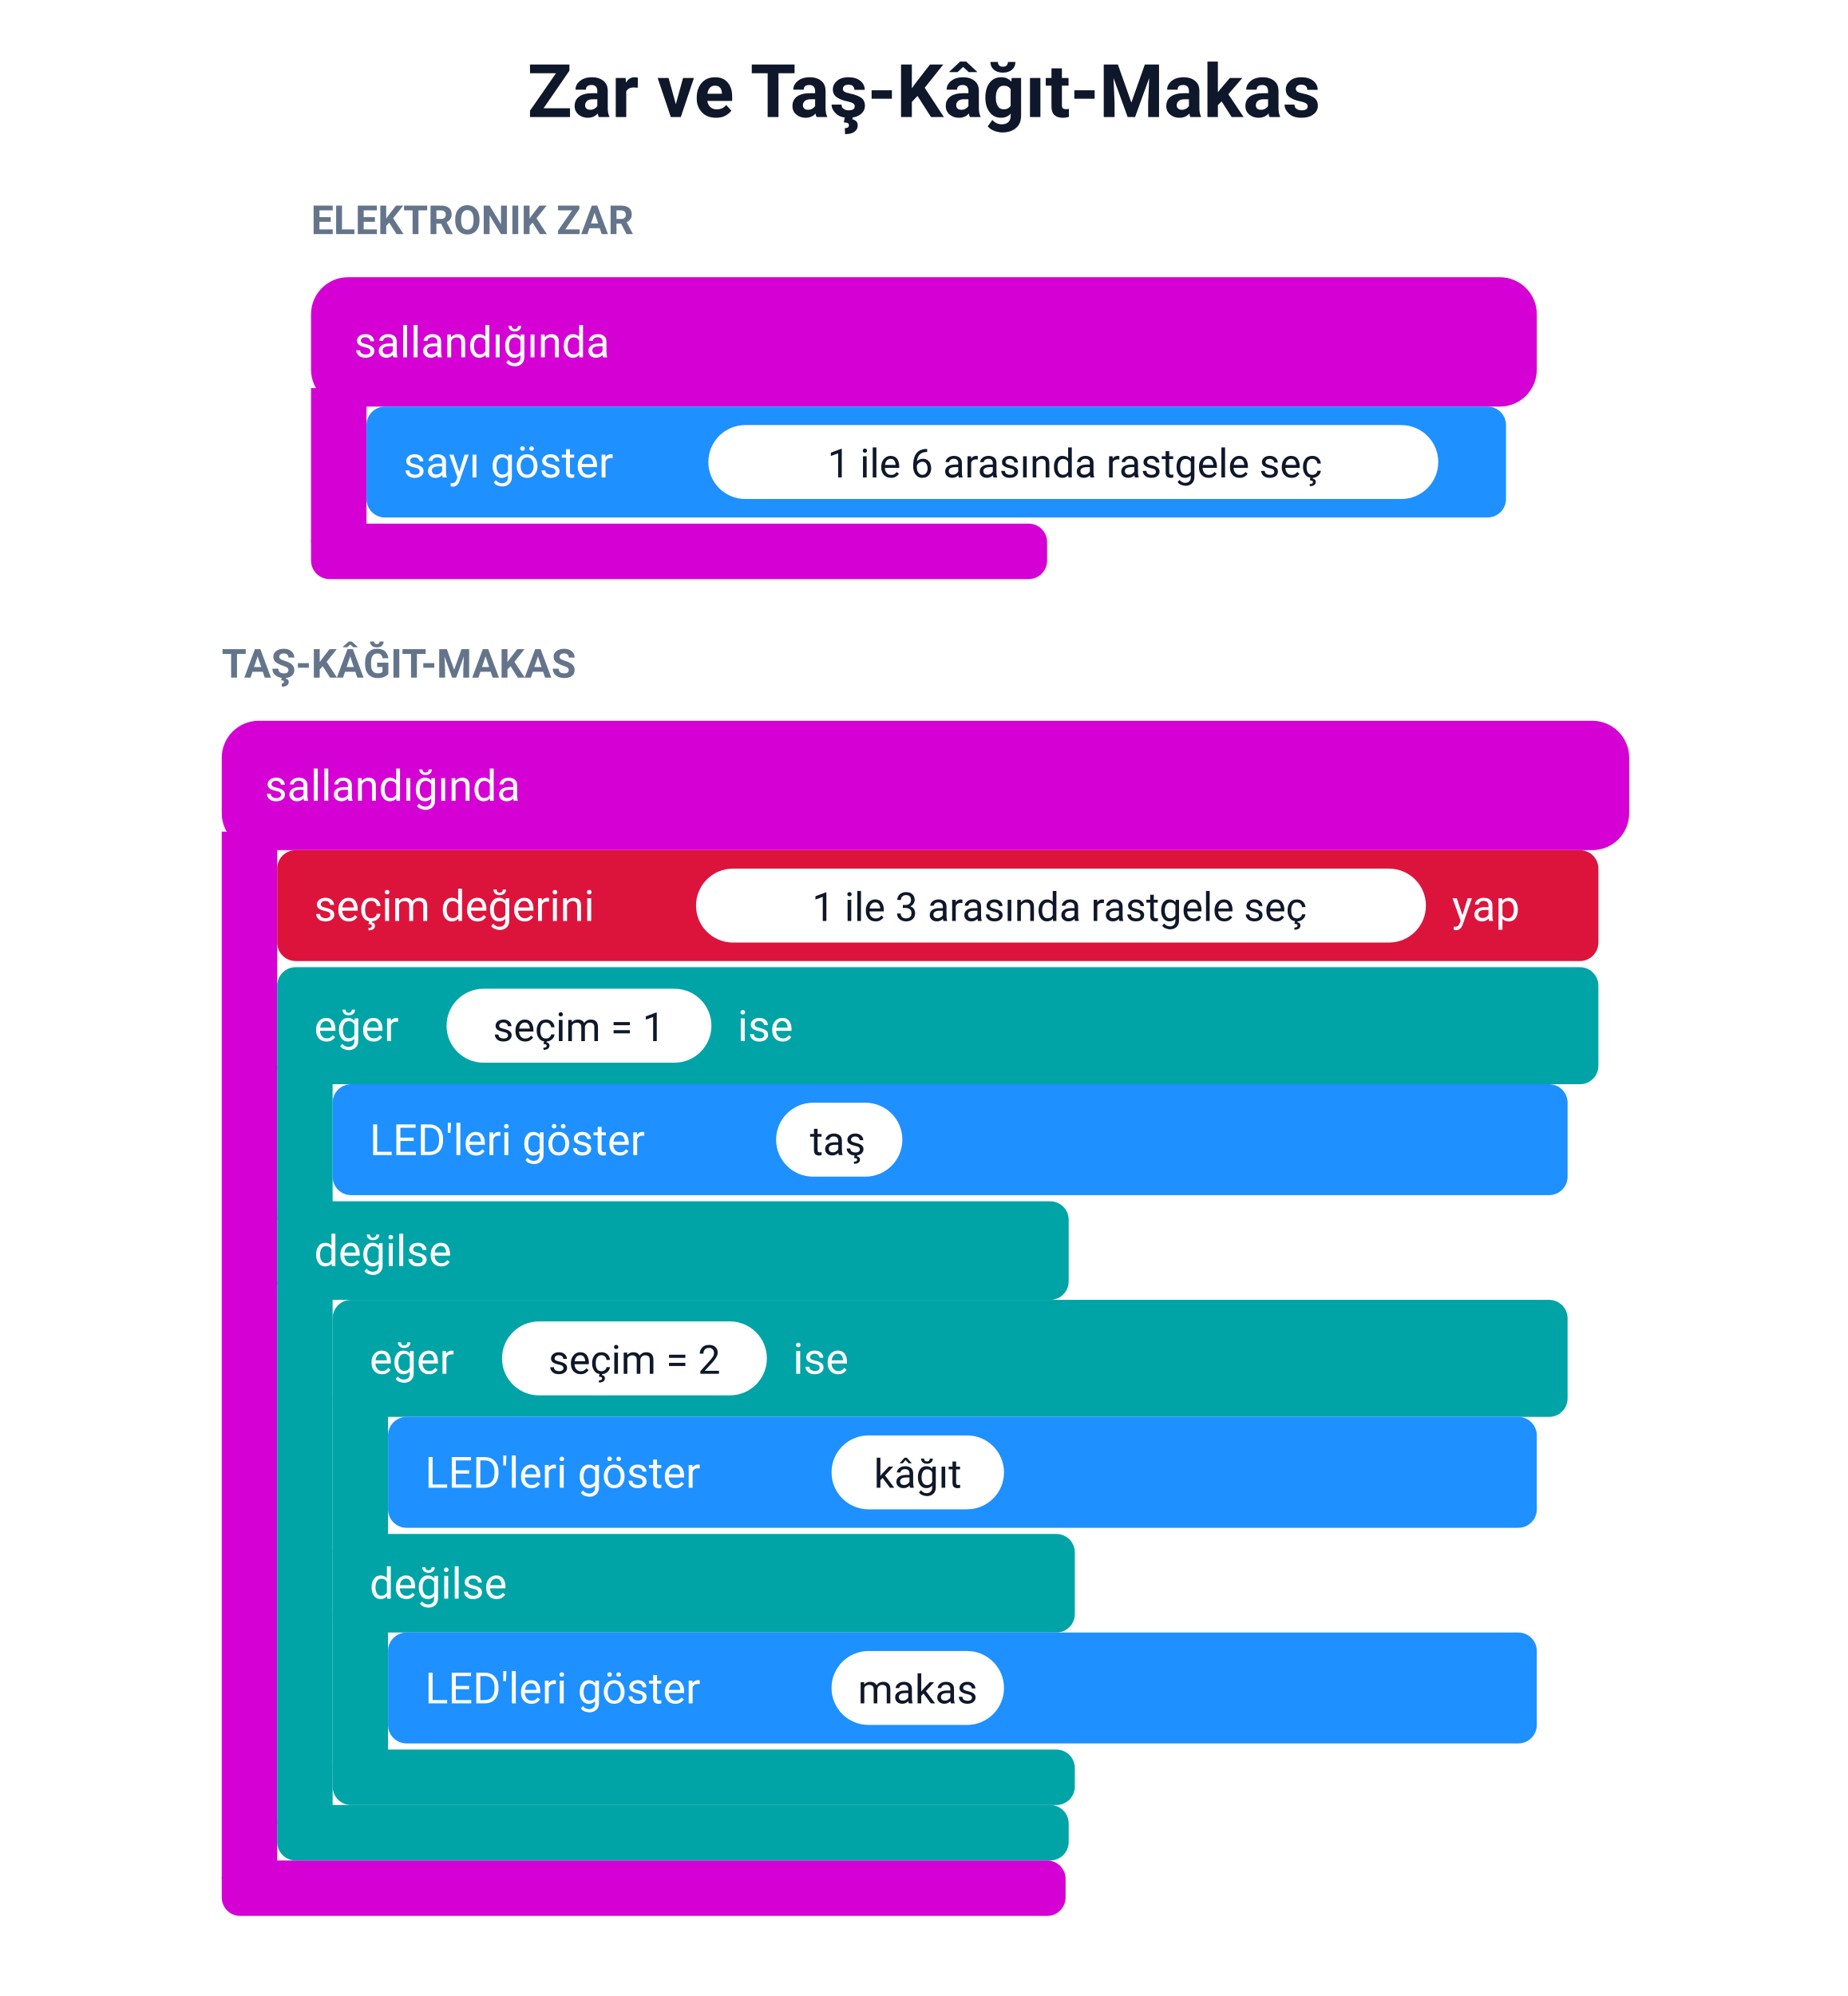
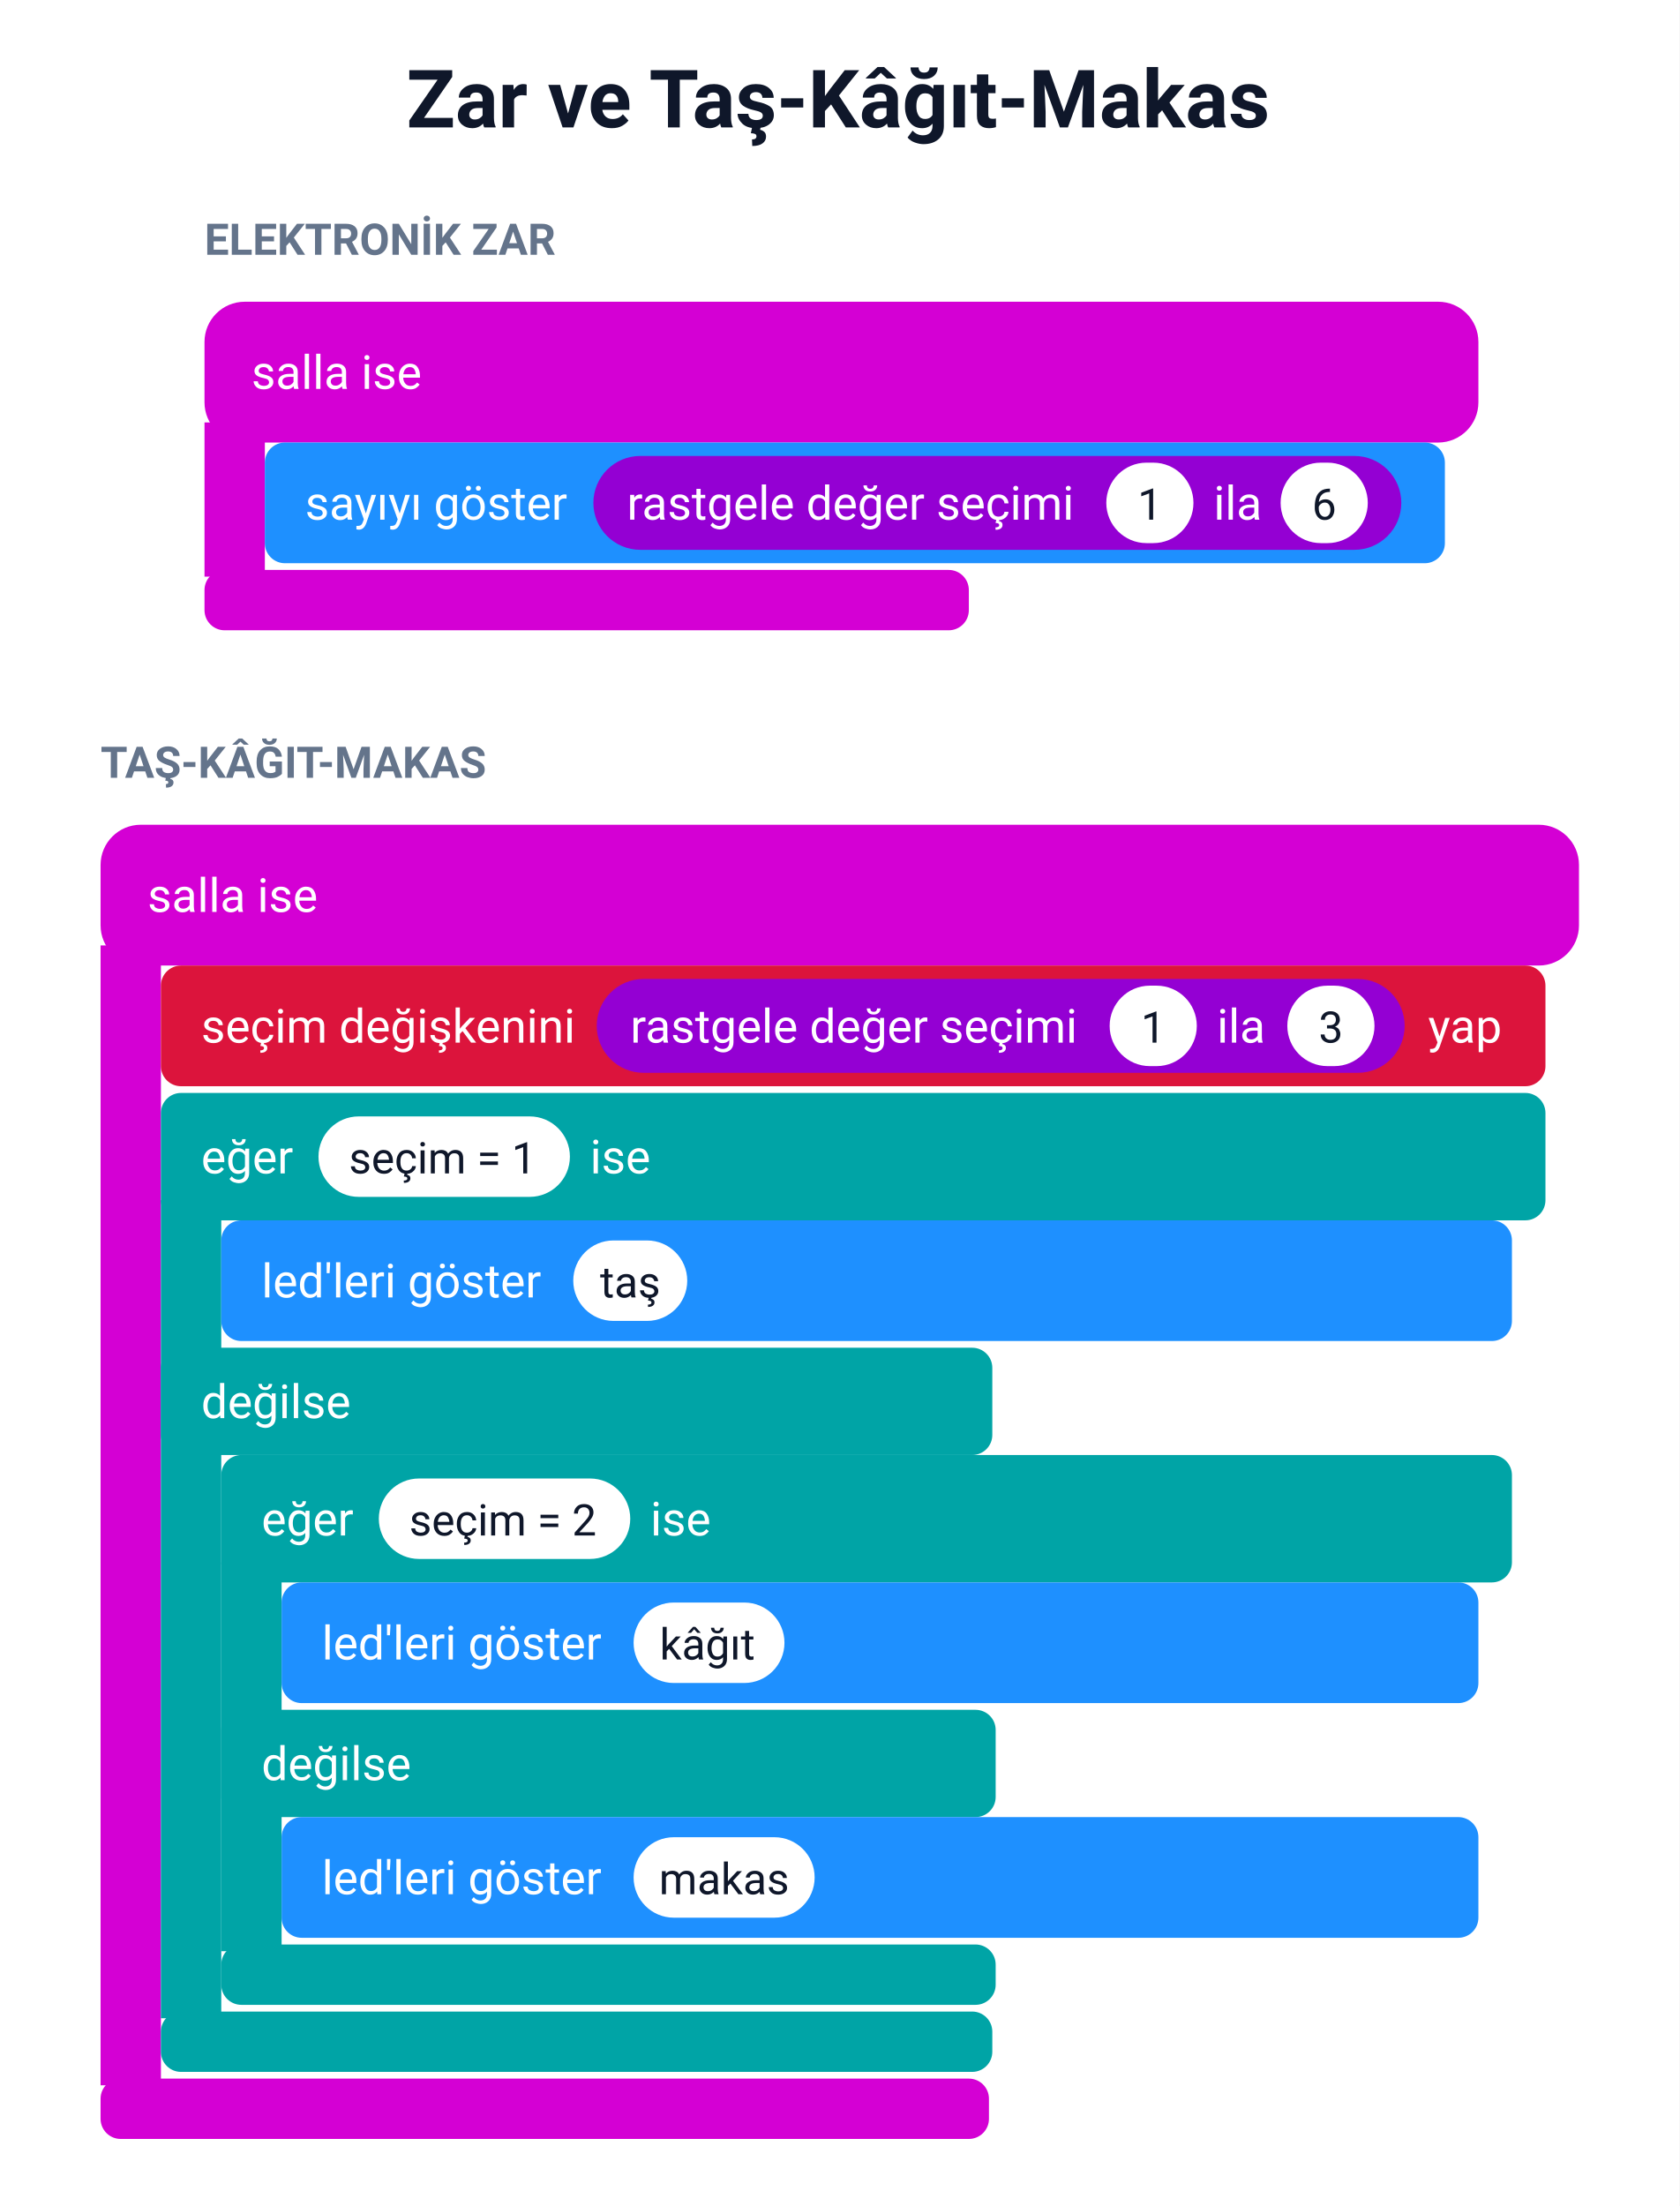
- <svg xmlns="http://www.w3.org/2000/svg" viewBox="0 0 600 648" font-family="Segoe UI, Roboto, Helvetica, Arial, sans-serif">
-   <rect width="600" height="648" fill="#FFFFFF" />
-   <text x="300" y="38" text-anchor="middle" font-size="24" font-weight="700" fill="#0F172A">Zar ve Taş-Kâğıt-Makas</text>
-   <text x="101" y="76" font-size="13" font-weight="700" fill="#64748B">ELEKTRONIK ZAR</text>
-   <rect x="101" y="90" width="398" height="42" rx="12" fill="#D400D4" />
-   <rect x="101" y="126" width="18" height="50" fill="#D400D4" />
-   <text x="115" y="116.0" font-size="14" fill="#FFFFFF" xml:space="preserve">sallandığında</text>
-   <rect x="119" y="132" width="370" height="36" rx="6" fill="#1E90FF" />
-   <text x="131" y="155.0" font-size="14" fill="#FFFFFF" xml:space="preserve">sayı göster </text>
-   <rect x="230" y="138.0" width="237" height="24" rx="12" fill="#FFFFFF" />
-   <text x="349" y="155.0" text-anchor="middle" font-size="13" fill="#0F172A">1 ile 6 arasında rastgele seç</text>
-   <rect x="101" y="170" width="239" height="18" rx="6" fill="#D400D4" />
-   <text x="72" y="220" font-size="13" font-weight="700" fill="#64748B">TAŞ-KÂĞIT-MAKAS</text>
-   <rect x="72" y="234" width="457" height="42" rx="12" fill="#D400D4" />
-   <rect x="72" y="270" width="18" height="340" fill="#D400D4" />
-   <text x="86" y="260.0" font-size="14" fill="#FFFFFF" xml:space="preserve">sallandığında</text>
-   <rect x="90" y="276" width="429" height="36" rx="6" fill="#DC143C" />
-   <text x="102" y="299.0" font-size="14" fill="#FFFFFF" xml:space="preserve">seçim değerini </text>
-   <rect x="226" y="282.0" width="237" height="24" rx="12" fill="#FFFFFF" />
-   <text x="344" y="299.0" text-anchor="middle" font-size="13" fill="#0F172A">1 ile 3 arasında rastgele seç</text>
-   <text x="468" y="299.0" font-size="14" fill="#FFFFFF" xml:space="preserve"> yap</text>
-   <rect x="90" y="314" width="429" height="38" rx="6" fill="#00A4A6" />
-   <rect x="90" y="346" width="18" height="50" fill="#00A4A6" />
-   <text x="102" y="338.0" font-size="14" fill="#FFFFFF" xml:space="preserve">eğer </text>
-   <rect x="145" y="321.0" width="86" height="24" rx="12" fill="#FFFFFF" />
-   <text x="188" y="338.0" text-anchor="middle" font-size="13" fill="#0F172A">seçim = 1</text>
-   <text x="236" y="338.0" font-size="14" fill="#FFFFFF" xml:space="preserve"> ise</text>
-   <rect x="108" y="352" width="401" height="36" rx="6" fill="#1E90FF" />
-   <text x="120" y="375.0" font-size="14" fill="#FFFFFF" xml:space="preserve">LED'leri göster </text>
-   <rect x="252" y="358.0" width="41" height="24" rx="12" fill="#FFFFFF" />
-   <text x="272" y="375.0" text-anchor="middle" font-size="13" fill="#0F172A">taş</text>
-   <rect x="90" y="390" width="257" height="32" rx="6" fill="#00A4A6" />
-   <text x="102" y="411" font-size="14" fill="#FFFFFF">değilse</text>
-   <rect x="90" y="416" width="18" height="176" fill="#00A4A6" />
-   <rect x="108" y="422" width="401" height="38" rx="6" fill="#00A4A6" />
-   <rect x="108" y="454" width="18" height="50" fill="#00A4A6" />
-   <text x="120" y="446.0" font-size="14" fill="#FFFFFF" xml:space="preserve">eğer </text>
-   <rect x="163" y="429.0" width="86" height="24" rx="12" fill="#FFFFFF" />
-   <text x="206" y="446.0" text-anchor="middle" font-size="13" fill="#0F172A">seçim = 2</text>
-   <text x="254" y="446.0" font-size="14" fill="#FFFFFF" xml:space="preserve"> ise</text>
-   <rect x="126" y="460" width="373" height="36" rx="6" fill="#1E90FF" />
-   <text x="138" y="483.0" font-size="14" fill="#FFFFFF" xml:space="preserve">LED'leri göster </text>
-   <rect x="270" y="466.0" width="56" height="24" rx="12" fill="#FFFFFF" />
-   <text x="298" y="483.0" text-anchor="middle" font-size="13" fill="#0F172A">kâğıt</text>
-   <rect x="108" y="498" width="241" height="32" rx="6" fill="#00A4A6" />
-   <text x="120" y="519" font-size="14" fill="#FFFFFF">değilse</text>
-   <rect x="108" y="524" width="18" height="50" fill="#00A4A6" />
-   <rect x="126" y="530" width="373" height="36" rx="6" fill="#1E90FF" />
-   <text x="138" y="553.0" font-size="14" fill="#FFFFFF" xml:space="preserve">LED'leri göster </text>
-   <rect x="270" y="536.0" width="56" height="24" rx="12" fill="#FFFFFF" />
-   <text x="298" y="553.0" text-anchor="middle" font-size="13" fill="#0F172A">makas</text>
-   <rect x="108" y="568" width="241" height="18" rx="6" fill="#00A4A6" />
-   <rect x="90" y="586" width="257" height="18" rx="6" fill="#00A4A6" />
-   <rect x="72" y="604" width="274" height="18" rx="6" fill="#D400D4" />
+ <svg xmlns="http://www.w3.org/2000/svg" viewBox="0 0 501 658" font-family="Segoe UI, Roboto, Helvetica, Arial, sans-serif">
+   <rect width="501" height="658" fill="#FFFFFF" />
+   <text x="250" y="38" text-anchor="middle" font-size="24" font-weight="700" fill="#0F172A">Zar ve Taş-Kâğıt-Makas</text>
+   <text x="61" y="76" font-size="13" font-weight="700" fill="#64748B">ELEKTRONİK ZAR</text>
+   <rect x="61" y="126" width="18" height="46" fill="#D400D4" />
+   <rect x="61" y="90" width="380" height="42" rx="12" fill="#D400D4" />
+   <text x="75" y="116" font-size="14" fill="#FFFFFF">salla ise</text>
+   <rect x="79" y="132" width="352" height="36" rx="6" fill="#1E90FF" />
+   <text x="91" y="155" font-size="14" fill="#FFFFFF">sayıyı göster</text>
+   <rect x="177" y="136" width="241" height="28" rx="14" fill="#9400D3" />
+   <text x="187" y="155" font-size="14" fill="#FFFFFF">rastgele değer seçimi</text>
+   <rect x="330" y="138" width="26" height="24" rx="12" fill="#FFFFFF" />
+   <text x="343" y="155" text-anchor="middle" font-size="13" fill="#0F172A">1</text>
+   <text x="362" y="155" font-size="14" fill="#FFFFFF">ila</text>
+   <rect x="382" y="138" width="26" height="24" rx="12" fill="#FFFFFF" />
+   <text x="395" y="155" text-anchor="middle" font-size="13" fill="#0F172A">6</text>
+   <rect x="61" y="170" width="228" height="18" rx="6" fill="#D400D4" />
+   <text x="30" y="232" font-size="13" font-weight="700" fill="#64748B">TAŞ-KÂĞIT-MAKAS</text>
+   <rect x="30" y="282" width="18" height="340" fill="#D400D4" />
+   <rect x="30" y="246" width="441" height="42" rx="12" fill="#D400D4" />
+   <text x="44" y="272" font-size="14" fill="#FFFFFF">salla ise</text>
+   <rect x="48" y="288" width="413" height="36" rx="6" fill="#DC143C" />
+   <text x="60" y="311" font-size="14" fill="#FFFFFF">seçim değişkenini</text>
+   <rect x="178" y="292" width="241" height="28" rx="14" fill="#9400D3" />
+   <text x="188" y="311" font-size="14" fill="#FFFFFF">rastgele değer seçimi</text>
+   <rect x="331" y="294" width="26" height="24" rx="12" fill="#FFFFFF" />
+   <text x="344" y="311" text-anchor="middle" font-size="13" fill="#0F172A">1</text>
+   <text x="363" y="311" font-size="14" fill="#FFFFFF">ila</text>
+   <rect x="384" y="294" width="26" height="24" rx="12" fill="#FFFFFF" />
+   <text x="397" y="311" text-anchor="middle" font-size="13" fill="#0F172A">3</text>
+   <text x="426" y="311" font-size="14" fill="#FFFFFF">yap</text>
+   <rect x="48" y="358" width="18" height="244" fill="#00A4A6" />
+   <rect x="48" y="326" width="413" height="38" rx="6" fill="#00A4A6" />
+   <text x="60" y="350" font-size="14" fill="#FFFFFF">eğer</text>
+   <rect x="95" y="333" width="75" height="24" rx="12" fill="#FFFFFF" />
+   <text x="132" y="350" text-anchor="middle" font-size="13" fill="#0F172A">seçim = 1</text>
+   <text x="176" y="350" font-size="14" fill="#FFFFFF">ise</text>
+   <rect x="66" y="364" width="385" height="36" rx="6" fill="#1E90FF" />
+   <text x="78" y="387" font-size="14" fill="#FFFFFF">led'leri göster</text>
+   <rect x="171" y="370" width="34" height="24" rx="12" fill="#FFFFFF" />
+   <text x="188" y="387" text-anchor="middle" font-size="13" fill="#0F172A">taş</text>
+   <rect x="48" y="402" width="248" height="32" rx="6" fill="#00A4A6" />
+   <text x="60" y="423" font-size="14" fill="#FFFFFF">değilse</text>
+   <rect x="66" y="466" width="18" height="116" fill="#00A4A6" />
+   <rect x="66" y="434" width="385" height="38" rx="6" fill="#00A4A6" />
+   <text x="78" y="458" font-size="14" fill="#FFFFFF">eğer</text>
+   <rect x="113" y="441" width="75" height="24" rx="12" fill="#FFFFFF" />
+   <text x="150" y="458" text-anchor="middle" font-size="13" fill="#0F172A">seçim = 2</text>
+   <text x="194" y="458" font-size="14" fill="#FFFFFF">ise</text>
+   <rect x="84" y="472" width="357" height="36" rx="6" fill="#1E90FF" />
+   <text x="96" y="495" font-size="14" fill="#FFFFFF">led'leri göster</text>
+   <rect x="189" y="478" width="45" height="24" rx="12" fill="#FFFFFF" />
+   <text x="211" y="495" text-anchor="middle" font-size="13" fill="#0F172A">kâğıt</text>
+   <rect x="66" y="510" width="231" height="32" rx="6" fill="#00A4A6" />
+   <text x="78" y="531" font-size="14" fill="#FFFFFF">değilse</text>
+   <rect x="84" y="542" width="357" height="36" rx="6" fill="#1E90FF" />
+   <text x="96" y="565" font-size="14" fill="#FFFFFF">led'leri göster</text>
+   <rect x="189" y="548" width="54" height="24" rx="12" fill="#FFFFFF" />
+   <text x="216" y="565" text-anchor="middle" font-size="13" fill="#0F172A">makas</text>
+   <rect x="66" y="580" width="231" height="18" rx="6" fill="#00A4A6" />
+   <rect x="48" y="600" width="248" height="18" rx="6" fill="#00A4A6" />
+   <rect x="30" y="620" width="265" height="18" rx="6" fill="#D400D4" />
</svg>
